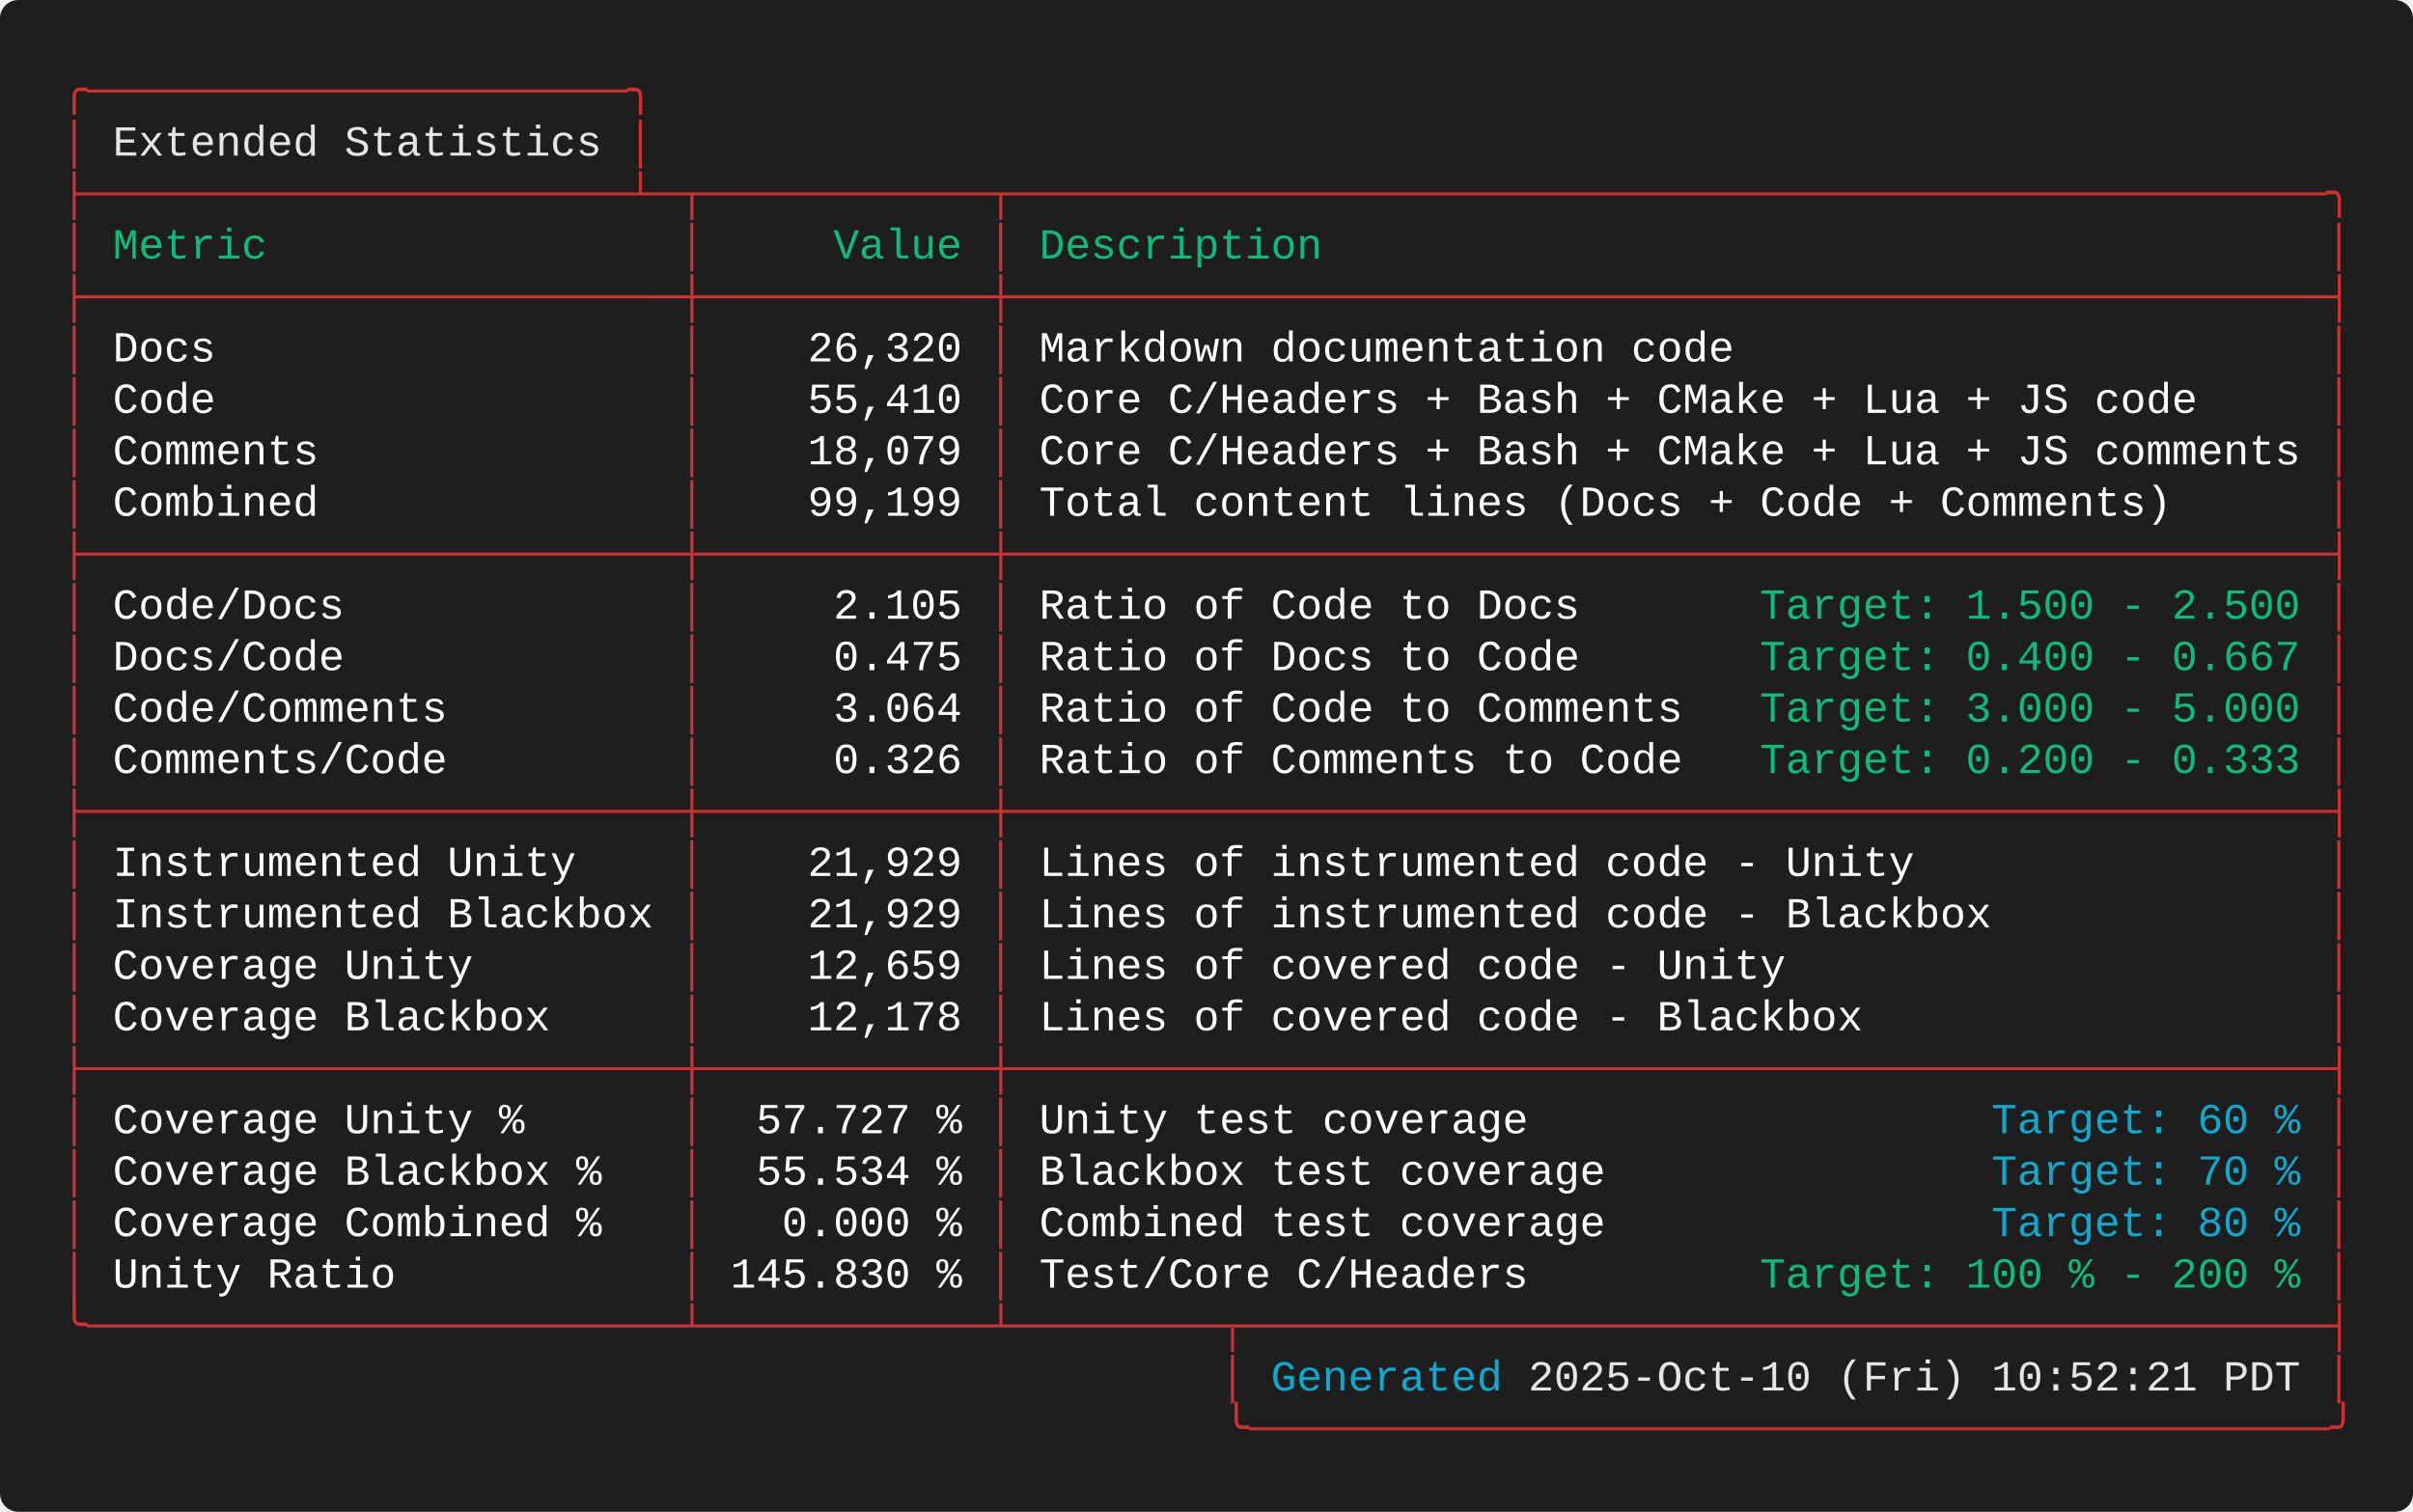
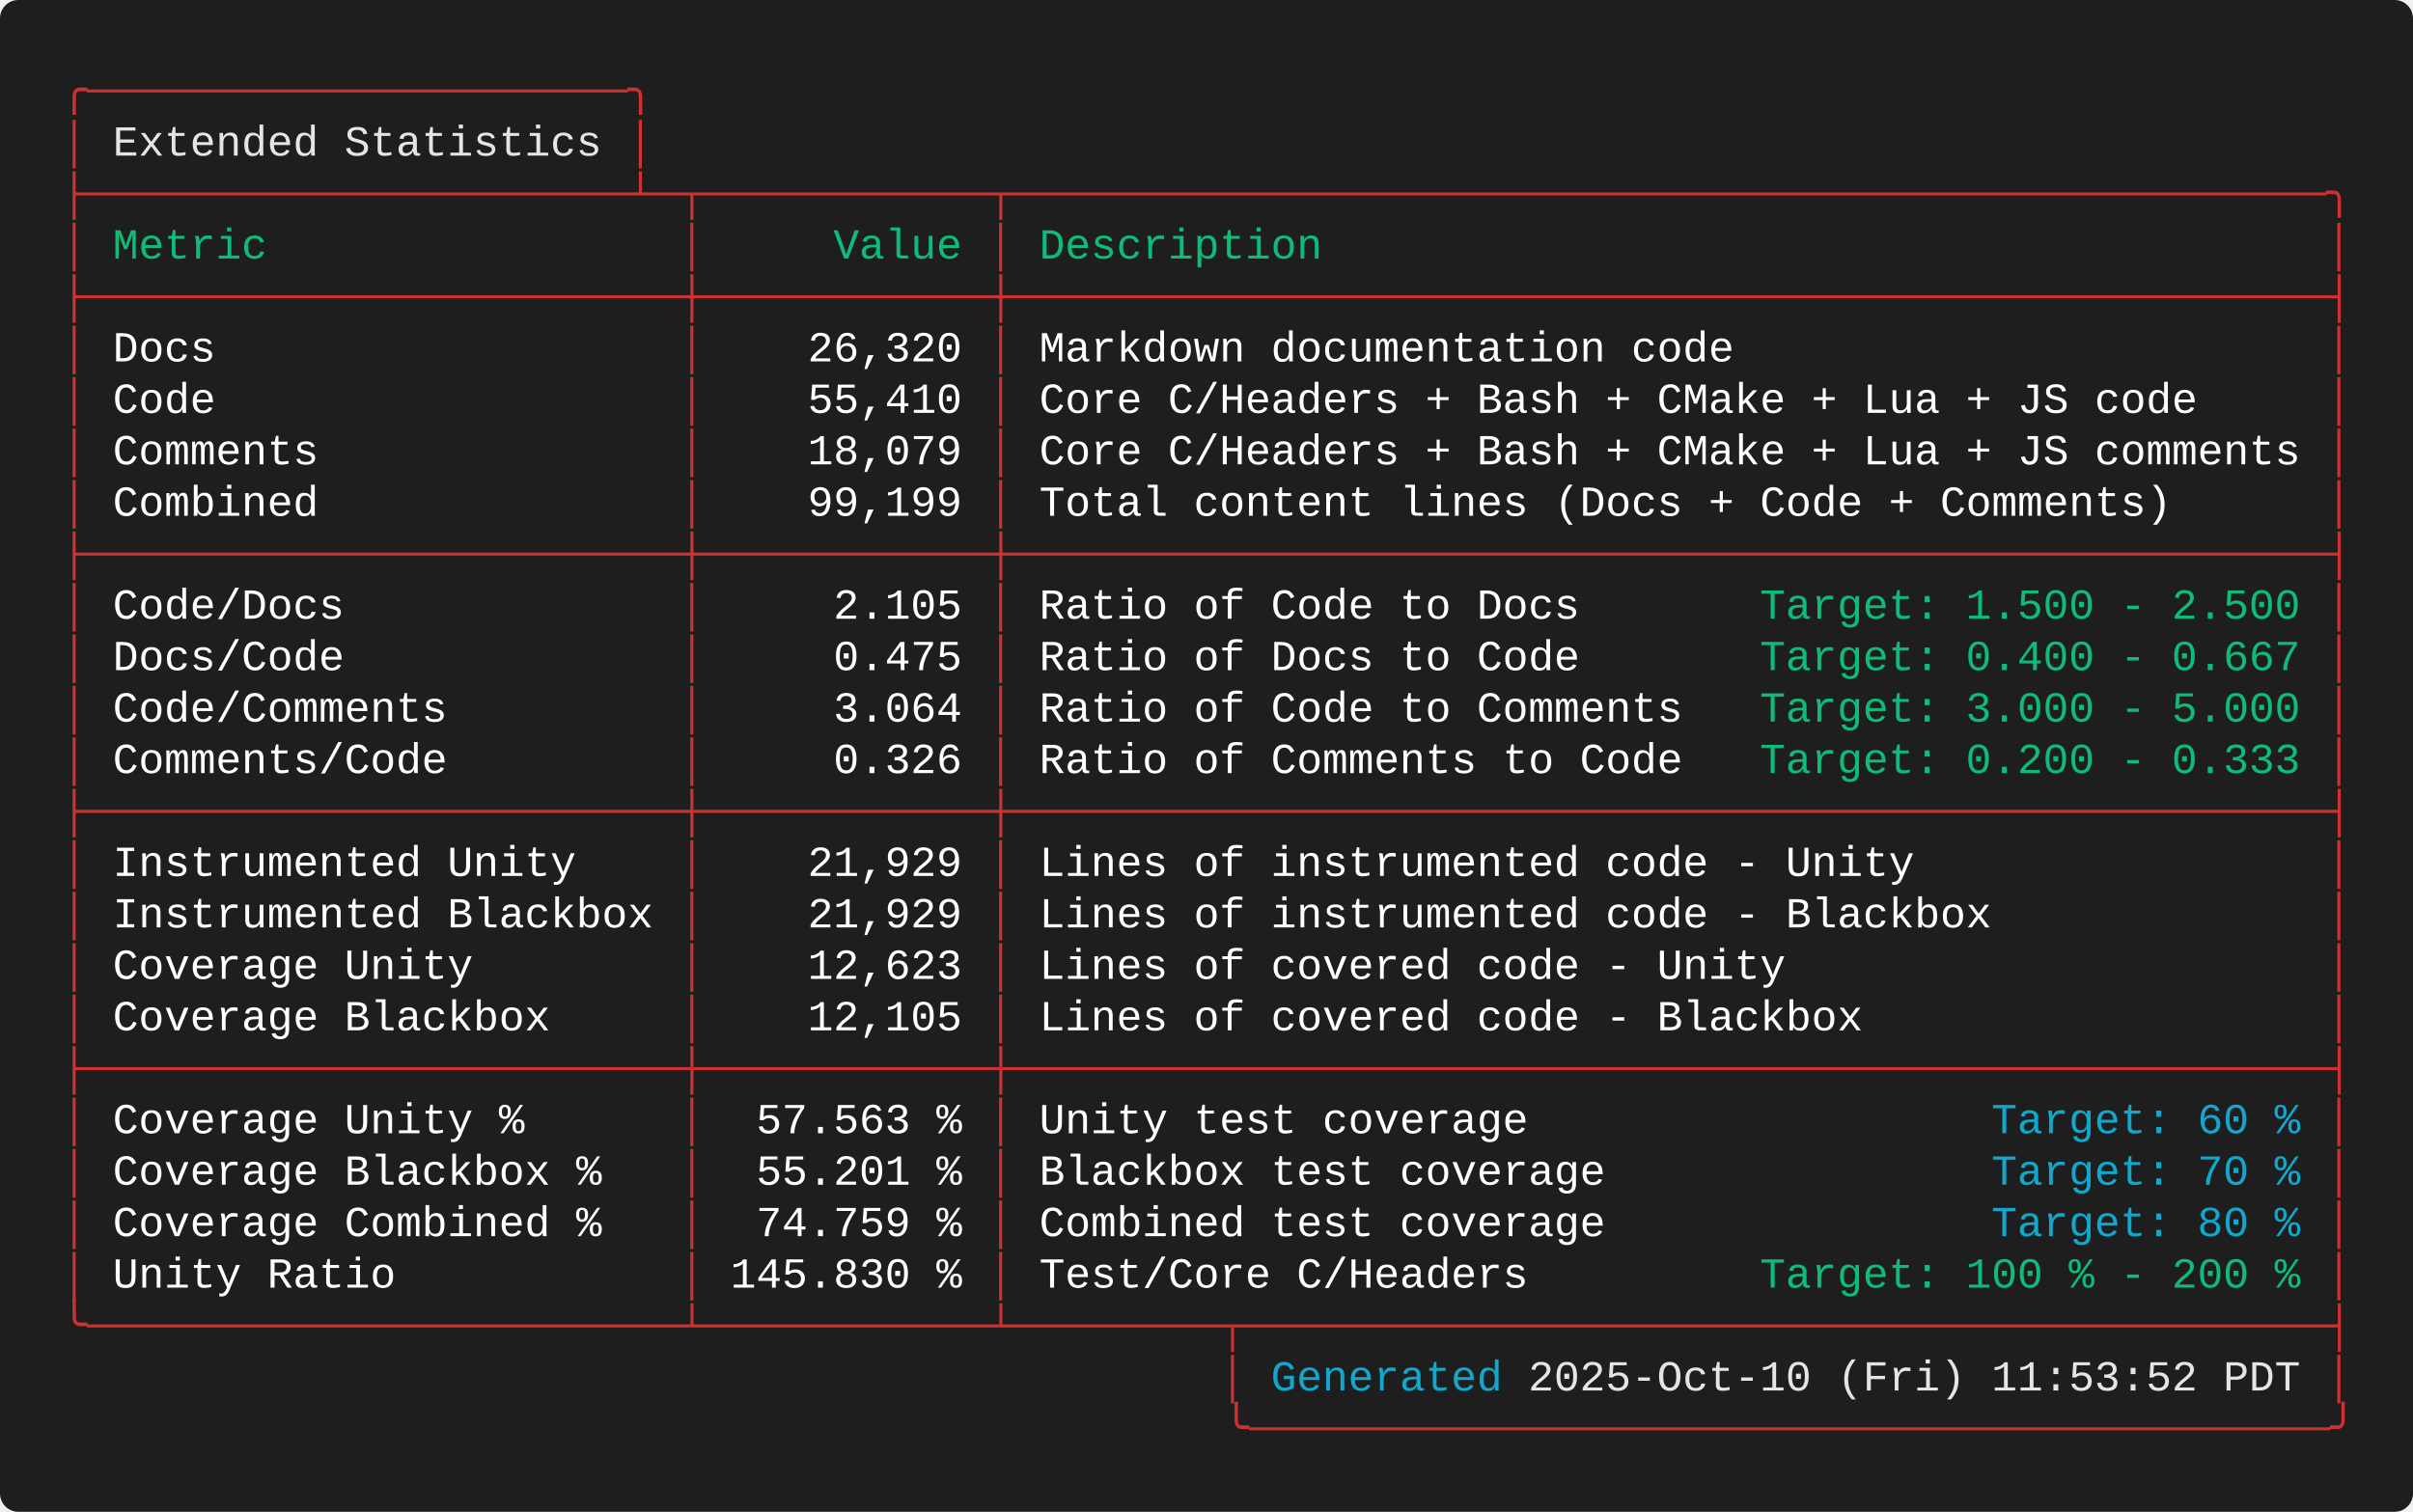
<svg xmlns="http://www.w3.org/2000/svg" width="787.60" height="493.60" viewBox="0 0 787.60 493.60">
  <defs>
    <style type="text/css">.terminal-text { font-family: 'Consolas', 'Consolas', 'Monaco', 'Courier New', monospace; }</style>
  </defs>
  <rect width="100%" height="100%" fill="#1e1e1e" rx="6" />
  <text x="20.00" y="34.00" font-size="14" class="terminal-text" xml:space="preserve" textLength="193.20" lengthAdjust="spacingAndGlyphs" fill="#cd3131">╭─────────────────────╮</text>
  <text x="20.00" y="50.80" font-size="14" class="terminal-text" xml:space="preserve" textLength="16.80" lengthAdjust="spacingAndGlyphs" fill="#cd3131">│ </text>
  <text x="36.80" y="50.80" font-size="14" class="terminal-text" xml:space="preserve" textLength="159.60" lengthAdjust="spacingAndGlyphs" fill="#e5e5e5">Extended Statistics</text>
  <text x="196.40" y="50.80" font-size="14" class="terminal-text" xml:space="preserve" textLength="8.40" lengthAdjust="spacingAndGlyphs" fill="#ffffff"> </text>
  <text x="204.80" y="50.80" font-size="14" class="terminal-text" xml:space="preserve" textLength="8.40" lengthAdjust="spacingAndGlyphs" fill="#cd3131">│</text>
  <text x="20.00" y="67.60" font-size="14" class="terminal-text" xml:space="preserve" textLength="747.60" lengthAdjust="spacingAndGlyphs" fill="#cd3131">├─────────────────────┴─┬───────────┬───────────────────────────────────────────────────╮</text>
  <text x="20.00" y="84.40" font-size="14" class="terminal-text" xml:space="preserve" textLength="8.40" lengthAdjust="spacingAndGlyphs" fill="#cd3131">│</text>
  <text x="28.40" y="84.40" font-size="14" class="terminal-text" xml:space="preserve" textLength="193.20" lengthAdjust="spacingAndGlyphs" fill="#0dbc79"> Metric                </text>
  <text x="221.60" y="84.40" font-size="14" class="terminal-text" xml:space="preserve" textLength="8.40" lengthAdjust="spacingAndGlyphs" fill="#cd3131">│</text>
  <text x="230.00" y="84.40" font-size="14" class="terminal-text" xml:space="preserve" textLength="92.40" lengthAdjust="spacingAndGlyphs" fill="#0dbc79">     Value </text>
  <text x="322.40" y="84.40" font-size="14" class="terminal-text" xml:space="preserve" textLength="8.40" lengthAdjust="spacingAndGlyphs" fill="#cd3131">│</text>
  <text x="330.80" y="84.40" font-size="14" class="terminal-text" xml:space="preserve" textLength="428.40" lengthAdjust="spacingAndGlyphs" fill="#0dbc79"> Description                                       </text>
  <text x="759.20" y="84.40" font-size="14" class="terminal-text" xml:space="preserve" textLength="8.40" lengthAdjust="spacingAndGlyphs" fill="#cd3131">│</text>
  <text x="20.00" y="101.20" font-size="14" class="terminal-text" xml:space="preserve" textLength="747.60" lengthAdjust="spacingAndGlyphs" fill="#cd3131">├───────────────────────┼───────────┼───────────────────────────────────────────────────┤</text>
  <text x="20.00" y="118.00" font-size="14" class="terminal-text" xml:space="preserve" textLength="8.40" lengthAdjust="spacingAndGlyphs" fill="#cd3131">│</text>
  <text x="28.40" y="118.00" font-size="14" class="terminal-text" xml:space="preserve" textLength="193.20" lengthAdjust="spacingAndGlyphs" fill="#ffffff"> Docs                  </text>
  <text x="221.60" y="118.00" font-size="14" class="terminal-text" xml:space="preserve" textLength="8.40" lengthAdjust="spacingAndGlyphs" fill="#cd3131">│</text>
  <text x="230.00" y="118.00" font-size="14" class="terminal-text" xml:space="preserve" textLength="92.40" lengthAdjust="spacingAndGlyphs" fill="#ffffff">    26,320 </text>
  <text x="322.40" y="118.00" font-size="14" class="terminal-text" xml:space="preserve" textLength="8.40" lengthAdjust="spacingAndGlyphs" fill="#cd3131">│</text>
  <text x="330.80" y="118.00" font-size="14" class="terminal-text" xml:space="preserve" textLength="428.40" lengthAdjust="spacingAndGlyphs" fill="#ffffff"> Markdown documentation code                       </text>
  <text x="759.20" y="118.00" font-size="14" class="terminal-text" xml:space="preserve" textLength="8.40" lengthAdjust="spacingAndGlyphs" fill="#cd3131">│</text>
  <text x="20.00" y="134.80" font-size="14" class="terminal-text" xml:space="preserve" textLength="8.40" lengthAdjust="spacingAndGlyphs" fill="#cd3131">│</text>
  <text x="28.40" y="134.80" font-size="14" class="terminal-text" xml:space="preserve" textLength="193.20" lengthAdjust="spacingAndGlyphs" fill="#ffffff"> Code                  </text>
  <text x="221.60" y="134.80" font-size="14" class="terminal-text" xml:space="preserve" textLength="8.40" lengthAdjust="spacingAndGlyphs" fill="#cd3131">│</text>
  <text x="230.00" y="134.80" font-size="14" class="terminal-text" xml:space="preserve" textLength="92.40" lengthAdjust="spacingAndGlyphs" fill="#ffffff">    55,410 </text>
  <text x="322.40" y="134.80" font-size="14" class="terminal-text" xml:space="preserve" textLength="8.40" lengthAdjust="spacingAndGlyphs" fill="#cd3131">│</text>
  <text x="330.80" y="134.80" font-size="14" class="terminal-text" xml:space="preserve" textLength="428.40" lengthAdjust="spacingAndGlyphs" fill="#ffffff"> Core C/Headers + Bash + CMake + Lua + JS code     </text>
  <text x="759.20" y="134.80" font-size="14" class="terminal-text" xml:space="preserve" textLength="8.40" lengthAdjust="spacingAndGlyphs" fill="#cd3131">│</text>
  <text x="20.00" y="151.60" font-size="14" class="terminal-text" xml:space="preserve" textLength="8.40" lengthAdjust="spacingAndGlyphs" fill="#cd3131">│</text>
  <text x="28.40" y="151.60" font-size="14" class="terminal-text" xml:space="preserve" textLength="193.20" lengthAdjust="spacingAndGlyphs" fill="#ffffff"> Comments              </text>
  <text x="221.60" y="151.60" font-size="14" class="terminal-text" xml:space="preserve" textLength="8.40" lengthAdjust="spacingAndGlyphs" fill="#cd3131">│</text>
  <text x="230.00" y="151.60" font-size="14" class="terminal-text" xml:space="preserve" textLength="92.40" lengthAdjust="spacingAndGlyphs" fill="#ffffff">    18,079 </text>
  <text x="322.40" y="151.60" font-size="14" class="terminal-text" xml:space="preserve" textLength="8.40" lengthAdjust="spacingAndGlyphs" fill="#cd3131">│</text>
  <text x="330.80" y="151.60" font-size="14" class="terminal-text" xml:space="preserve" textLength="428.40" lengthAdjust="spacingAndGlyphs" fill="#ffffff"> Core C/Headers + Bash + CMake + Lua + JS comments </text>
  <text x="759.20" y="151.60" font-size="14" class="terminal-text" xml:space="preserve" textLength="8.40" lengthAdjust="spacingAndGlyphs" fill="#cd3131">│</text>
  <text x="20.00" y="168.40" font-size="14" class="terminal-text" xml:space="preserve" textLength="8.40" lengthAdjust="spacingAndGlyphs" fill="#cd3131">│</text>
  <text x="28.40" y="168.40" font-size="14" class="terminal-text" xml:space="preserve" textLength="193.20" lengthAdjust="spacingAndGlyphs" fill="#ffffff"> Combined              </text>
  <text x="221.60" y="168.40" font-size="14" class="terminal-text" xml:space="preserve" textLength="8.40" lengthAdjust="spacingAndGlyphs" fill="#cd3131">│</text>
  <text x="230.00" y="168.40" font-size="14" class="terminal-text" xml:space="preserve" textLength="92.40" lengthAdjust="spacingAndGlyphs" fill="#ffffff">    99,199 </text>
  <text x="322.40" y="168.40" font-size="14" class="terminal-text" xml:space="preserve" textLength="8.40" lengthAdjust="spacingAndGlyphs" fill="#cd3131">│</text>
  <text x="330.80" y="168.40" font-size="14" class="terminal-text" xml:space="preserve" textLength="428.40" lengthAdjust="spacingAndGlyphs" fill="#ffffff"> Total content lines (Docs + Code + Comments)      </text>
  <text x="759.20" y="168.40" font-size="14" class="terminal-text" xml:space="preserve" textLength="8.40" lengthAdjust="spacingAndGlyphs" fill="#cd3131">│</text>
  <text x="20.00" y="185.20" font-size="14" class="terminal-text" xml:space="preserve" textLength="747.60" lengthAdjust="spacingAndGlyphs" fill="#cd3131">├───────────────────────┼───────────┼───────────────────────────────────────────────────┤</text>
  <text x="20.00" y="202.00" font-size="14" class="terminal-text" xml:space="preserve" textLength="8.40" lengthAdjust="spacingAndGlyphs" fill="#cd3131">│</text>
  <text x="28.40" y="202.00" font-size="14" class="terminal-text" xml:space="preserve" textLength="193.20" lengthAdjust="spacingAndGlyphs" fill="#ffffff"> Code/Docs             </text>
  <text x="221.60" y="202.00" font-size="14" class="terminal-text" xml:space="preserve" textLength="8.40" lengthAdjust="spacingAndGlyphs" fill="#cd3131">│</text>
  <text x="230.00" y="202.00" font-size="14" class="terminal-text" xml:space="preserve" textLength="92.40" lengthAdjust="spacingAndGlyphs" fill="#ffffff">     2.105 </text>
  <text x="322.40" y="202.00" font-size="14" class="terminal-text" xml:space="preserve" textLength="8.40" lengthAdjust="spacingAndGlyphs" fill="#cd3131">│</text>
  <text x="330.80" y="202.00" font-size="14" class="terminal-text" xml:space="preserve" textLength="243.60" lengthAdjust="spacingAndGlyphs" fill="#ffffff"> Ratio of Code to Docs       </text>
  <text x="574.40" y="202.00" font-size="14" class="terminal-text" xml:space="preserve" textLength="176.40" lengthAdjust="spacingAndGlyphs" fill="#0dbc79">Target: 1.500 - 2.500</text>
  <text x="750.80" y="202.00" font-size="14" class="terminal-text" xml:space="preserve" textLength="8.40" lengthAdjust="spacingAndGlyphs" fill="#ffffff"> </text>
  <text x="759.20" y="202.00" font-size="14" class="terminal-text" xml:space="preserve" textLength="8.40" lengthAdjust="spacingAndGlyphs" fill="#cd3131">│</text>
  <text x="20.00" y="218.80" font-size="14" class="terminal-text" xml:space="preserve" textLength="8.40" lengthAdjust="spacingAndGlyphs" fill="#cd3131">│</text>
  <text x="28.40" y="218.80" font-size="14" class="terminal-text" xml:space="preserve" textLength="193.20" lengthAdjust="spacingAndGlyphs" fill="#ffffff"> Docs/Code             </text>
  <text x="221.60" y="218.80" font-size="14" class="terminal-text" xml:space="preserve" textLength="8.40" lengthAdjust="spacingAndGlyphs" fill="#cd3131">│</text>
  <text x="230.00" y="218.80" font-size="14" class="terminal-text" xml:space="preserve" textLength="92.40" lengthAdjust="spacingAndGlyphs" fill="#ffffff">     0.475 </text>
  <text x="322.40" y="218.80" font-size="14" class="terminal-text" xml:space="preserve" textLength="8.40" lengthAdjust="spacingAndGlyphs" fill="#cd3131">│</text>
  <text x="330.80" y="218.80" font-size="14" class="terminal-text" xml:space="preserve" textLength="243.60" lengthAdjust="spacingAndGlyphs" fill="#ffffff"> Ratio of Docs to Code       </text>
  <text x="574.40" y="218.80" font-size="14" class="terminal-text" xml:space="preserve" textLength="184.80" lengthAdjust="spacingAndGlyphs" fill="#0dbc79">Target: 0.400 - 0.667 </text>
  <text x="759.20" y="218.80" font-size="14" class="terminal-text" xml:space="preserve" textLength="8.40" lengthAdjust="spacingAndGlyphs" fill="#cd3131">│</text>
  <text x="20.00" y="235.60" font-size="14" class="terminal-text" xml:space="preserve" textLength="8.40" lengthAdjust="spacingAndGlyphs" fill="#cd3131">│</text>
  <text x="28.40" y="235.60" font-size="14" class="terminal-text" xml:space="preserve" textLength="193.20" lengthAdjust="spacingAndGlyphs" fill="#ffffff"> Code/Comments         </text>
  <text x="221.60" y="235.60" font-size="14" class="terminal-text" xml:space="preserve" textLength="8.40" lengthAdjust="spacingAndGlyphs" fill="#cd3131">│</text>
  <text x="230.00" y="235.60" font-size="14" class="terminal-text" xml:space="preserve" textLength="92.40" lengthAdjust="spacingAndGlyphs" fill="#ffffff">     3.064 </text>
  <text x="322.40" y="235.60" font-size="14" class="terminal-text" xml:space="preserve" textLength="8.40" lengthAdjust="spacingAndGlyphs" fill="#cd3131">│</text>
  <text x="330.80" y="235.60" font-size="14" class="terminal-text" xml:space="preserve" textLength="243.60" lengthAdjust="spacingAndGlyphs" fill="#ffffff"> Ratio of Code to Comments   </text>
  <text x="574.40" y="235.60" font-size="14" class="terminal-text" xml:space="preserve" textLength="176.40" lengthAdjust="spacingAndGlyphs" fill="#0dbc79">Target: 3.000 - 5.000</text>
  <text x="750.80" y="235.60" font-size="14" class="terminal-text" xml:space="preserve" textLength="8.40" lengthAdjust="spacingAndGlyphs" fill="#ffffff"> </text>
  <text x="759.20" y="235.60" font-size="14" class="terminal-text" xml:space="preserve" textLength="8.40" lengthAdjust="spacingAndGlyphs" fill="#cd3131">│</text>
  <text x="20.00" y="252.40" font-size="14" class="terminal-text" xml:space="preserve" textLength="8.40" lengthAdjust="spacingAndGlyphs" fill="#cd3131">│</text>
  <text x="28.40" y="252.40" font-size="14" class="terminal-text" xml:space="preserve" textLength="193.20" lengthAdjust="spacingAndGlyphs" fill="#ffffff"> Comments/Code         </text>
  <text x="221.60" y="252.40" font-size="14" class="terminal-text" xml:space="preserve" textLength="8.40" lengthAdjust="spacingAndGlyphs" fill="#cd3131">│</text>
  <text x="230.00" y="252.40" font-size="14" class="terminal-text" xml:space="preserve" textLength="92.40" lengthAdjust="spacingAndGlyphs" fill="#ffffff">     0.326 </text>
  <text x="322.40" y="252.40" font-size="14" class="terminal-text" xml:space="preserve" textLength="8.40" lengthAdjust="spacingAndGlyphs" fill="#cd3131">│</text>
  <text x="330.80" y="252.40" font-size="14" class="terminal-text" xml:space="preserve" textLength="243.60" lengthAdjust="spacingAndGlyphs" fill="#ffffff"> Ratio of Comments to Code   </text>
  <text x="574.40" y="252.40" font-size="14" class="terminal-text" xml:space="preserve" textLength="176.40" lengthAdjust="spacingAndGlyphs" fill="#0dbc79">Target: 0.200 - 0.333</text>
  <text x="750.80" y="252.40" font-size="14" class="terminal-text" xml:space="preserve" textLength="8.40" lengthAdjust="spacingAndGlyphs" fill="#ffffff"> </text>
  <text x="759.20" y="252.40" font-size="14" class="terminal-text" xml:space="preserve" textLength="8.40" lengthAdjust="spacingAndGlyphs" fill="#cd3131">│</text>
  <text x="20.00" y="269.20" font-size="14" class="terminal-text" xml:space="preserve" textLength="747.60" lengthAdjust="spacingAndGlyphs" fill="#cd3131">├───────────────────────┼───────────┼───────────────────────────────────────────────────┤</text>
  <text x="20.00" y="286.00" font-size="14" class="terminal-text" xml:space="preserve" textLength="8.40" lengthAdjust="spacingAndGlyphs" fill="#cd3131">│</text>
  <text x="28.40" y="286.00" font-size="14" class="terminal-text" xml:space="preserve" textLength="193.20" lengthAdjust="spacingAndGlyphs" fill="#ffffff"> Instrumented Unity    </text>
  <text x="221.60" y="286.00" font-size="14" class="terminal-text" xml:space="preserve" textLength="8.40" lengthAdjust="spacingAndGlyphs" fill="#cd3131">│</text>
  <text x="230.00" y="286.00" font-size="14" class="terminal-text" xml:space="preserve" textLength="92.40" lengthAdjust="spacingAndGlyphs" fill="#ffffff">    21,929 </text>
  <text x="322.40" y="286.00" font-size="14" class="terminal-text" xml:space="preserve" textLength="8.40" lengthAdjust="spacingAndGlyphs" fill="#cd3131">│</text>
  <text x="330.80" y="286.00" font-size="14" class="terminal-text" xml:space="preserve" textLength="428.40" lengthAdjust="spacingAndGlyphs" fill="#ffffff"> Lines of instrumented code - Unity                </text>
  <text x="759.20" y="286.00" font-size="14" class="terminal-text" xml:space="preserve" textLength="8.40" lengthAdjust="spacingAndGlyphs" fill="#cd3131">│</text>
  <text x="20.00" y="302.80" font-size="14" class="terminal-text" xml:space="preserve" textLength="8.40" lengthAdjust="spacingAndGlyphs" fill="#cd3131">│</text>
  <text x="28.40" y="302.80" font-size="14" class="terminal-text" xml:space="preserve" textLength="193.20" lengthAdjust="spacingAndGlyphs" fill="#ffffff"> Instrumented Blackbox </text>
  <text x="221.60" y="302.80" font-size="14" class="terminal-text" xml:space="preserve" textLength="8.40" lengthAdjust="spacingAndGlyphs" fill="#cd3131">│</text>
  <text x="230.00" y="302.80" font-size="14" class="terminal-text" xml:space="preserve" textLength="92.40" lengthAdjust="spacingAndGlyphs" fill="#ffffff">    21,929 </text>
  <text x="322.40" y="302.80" font-size="14" class="terminal-text" xml:space="preserve" textLength="8.40" lengthAdjust="spacingAndGlyphs" fill="#cd3131">│</text>
  <text x="330.80" y="302.80" font-size="14" class="terminal-text" xml:space="preserve" textLength="428.40" lengthAdjust="spacingAndGlyphs" fill="#ffffff"> Lines of instrumented code - Blackbox             </text>
  <text x="759.20" y="302.80" font-size="14" class="terminal-text" xml:space="preserve" textLength="8.40" lengthAdjust="spacingAndGlyphs" fill="#cd3131">│</text>
  <text x="20.00" y="319.60" font-size="14" class="terminal-text" xml:space="preserve" textLength="8.40" lengthAdjust="spacingAndGlyphs" fill="#cd3131">│</text>
  <text x="28.40" y="319.60" font-size="14" class="terminal-text" xml:space="preserve" textLength="193.20" lengthAdjust="spacingAndGlyphs" fill="#ffffff"> Coverage Unity        </text>
  <text x="221.60" y="319.60" font-size="14" class="terminal-text" xml:space="preserve" textLength="8.40" lengthAdjust="spacingAndGlyphs" fill="#cd3131">│</text>
-   <text x="230.00" y="319.60" font-size="14" class="terminal-text" xml:space="preserve" textLength="92.40" lengthAdjust="spacingAndGlyphs" fill="#ffffff">    12,659 </text>
+   <text x="230.00" y="319.60" font-size="14" class="terminal-text" xml:space="preserve" textLength="92.40" lengthAdjust="spacingAndGlyphs" fill="#ffffff">    12,623 </text>
  <text x="322.40" y="319.60" font-size="14" class="terminal-text" xml:space="preserve" textLength="8.40" lengthAdjust="spacingAndGlyphs" fill="#cd3131">│</text>
  <text x="330.80" y="319.60" font-size="14" class="terminal-text" xml:space="preserve" textLength="428.40" lengthAdjust="spacingAndGlyphs" fill="#ffffff"> Lines of covered code - Unity                     </text>
  <text x="759.20" y="319.60" font-size="14" class="terminal-text" xml:space="preserve" textLength="8.40" lengthAdjust="spacingAndGlyphs" fill="#cd3131">│</text>
  <text x="20.00" y="336.40" font-size="14" class="terminal-text" xml:space="preserve" textLength="8.40" lengthAdjust="spacingAndGlyphs" fill="#cd3131">│</text>
  <text x="28.40" y="336.40" font-size="14" class="terminal-text" xml:space="preserve" textLength="193.20" lengthAdjust="spacingAndGlyphs" fill="#ffffff"> Coverage Blackbox     </text>
  <text x="221.60" y="336.40" font-size="14" class="terminal-text" xml:space="preserve" textLength="8.40" lengthAdjust="spacingAndGlyphs" fill="#cd3131">│</text>
-   <text x="230.00" y="336.40" font-size="14" class="terminal-text" xml:space="preserve" textLength="92.40" lengthAdjust="spacingAndGlyphs" fill="#ffffff">    12,178 </text>
+   <text x="230.00" y="336.40" font-size="14" class="terminal-text" xml:space="preserve" textLength="92.40" lengthAdjust="spacingAndGlyphs" fill="#ffffff">    12,105 </text>
  <text x="322.40" y="336.40" font-size="14" class="terminal-text" xml:space="preserve" textLength="8.40" lengthAdjust="spacingAndGlyphs" fill="#cd3131">│</text>
  <text x="330.80" y="336.40" font-size="14" class="terminal-text" xml:space="preserve" textLength="428.40" lengthAdjust="spacingAndGlyphs" fill="#ffffff"> Lines of covered code - Blackbox                  </text>
  <text x="759.20" y="336.40" font-size="14" class="terminal-text" xml:space="preserve" textLength="8.40" lengthAdjust="spacingAndGlyphs" fill="#cd3131">│</text>
  <text x="20.00" y="353.20" font-size="14" class="terminal-text" xml:space="preserve" textLength="747.60" lengthAdjust="spacingAndGlyphs" fill="#cd3131">├───────────────────────┼───────────┼───────────────────────────────────────────────────┤</text>
  <text x="20.00" y="370.00" font-size="14" class="terminal-text" xml:space="preserve" textLength="8.40" lengthAdjust="spacingAndGlyphs" fill="#cd3131">│</text>
  <text x="28.40" y="370.00" font-size="14" class="terminal-text" xml:space="preserve" textLength="193.20" lengthAdjust="spacingAndGlyphs" fill="#ffffff"> Coverage Unity %      </text>
  <text x="221.60" y="370.00" font-size="14" class="terminal-text" xml:space="preserve" textLength="8.40" lengthAdjust="spacingAndGlyphs" fill="#cd3131">│</text>
-   <text x="230.00" y="370.00" font-size="14" class="terminal-text" xml:space="preserve" textLength="92.40" lengthAdjust="spacingAndGlyphs" fill="#ffffff">  57.727 % </text>
+   <text x="230.00" y="370.00" font-size="14" class="terminal-text" xml:space="preserve" textLength="92.40" lengthAdjust="spacingAndGlyphs" fill="#ffffff">  57.563 % </text>
  <text x="322.40" y="370.00" font-size="14" class="terminal-text" xml:space="preserve" textLength="8.40" lengthAdjust="spacingAndGlyphs" fill="#cd3131">│</text>
  <text x="330.80" y="370.00" font-size="14" class="terminal-text" xml:space="preserve" textLength="319.20" lengthAdjust="spacingAndGlyphs" fill="#ffffff"> Unity test coverage                  </text>
  <text x="650.00" y="370.00" font-size="14" class="terminal-text" xml:space="preserve" textLength="100.80" lengthAdjust="spacingAndGlyphs" fill="#11a8cd">Target: 60 %</text>
  <text x="750.80" y="370.00" font-size="14" class="terminal-text" xml:space="preserve" textLength="8.40" lengthAdjust="spacingAndGlyphs" fill="#ffffff"> </text>
  <text x="759.20" y="370.00" font-size="14" class="terminal-text" xml:space="preserve" textLength="8.40" lengthAdjust="spacingAndGlyphs" fill="#cd3131">│</text>
  <text x="20.00" y="386.80" font-size="14" class="terminal-text" xml:space="preserve" textLength="8.40" lengthAdjust="spacingAndGlyphs" fill="#cd3131">│</text>
  <text x="28.40" y="386.80" font-size="14" class="terminal-text" xml:space="preserve" textLength="193.20" lengthAdjust="spacingAndGlyphs" fill="#ffffff"> Coverage Blackbox %   </text>
  <text x="221.60" y="386.80" font-size="14" class="terminal-text" xml:space="preserve" textLength="8.40" lengthAdjust="spacingAndGlyphs" fill="#cd3131">│</text>
-   <text x="230.00" y="386.80" font-size="14" class="terminal-text" xml:space="preserve" textLength="92.40" lengthAdjust="spacingAndGlyphs" fill="#ffffff">  55.534 % </text>
+   <text x="230.00" y="386.80" font-size="14" class="terminal-text" xml:space="preserve" textLength="92.40" lengthAdjust="spacingAndGlyphs" fill="#ffffff">  55.201 % </text>
  <text x="322.40" y="386.80" font-size="14" class="terminal-text" xml:space="preserve" textLength="8.40" lengthAdjust="spacingAndGlyphs" fill="#cd3131">│</text>
  <text x="330.80" y="386.80" font-size="14" class="terminal-text" xml:space="preserve" textLength="319.20" lengthAdjust="spacingAndGlyphs" fill="#ffffff"> Blackbox test coverage               </text>
  <text x="650.00" y="386.80" font-size="14" class="terminal-text" xml:space="preserve" textLength="100.80" lengthAdjust="spacingAndGlyphs" fill="#11a8cd">Target: 70 %</text>
  <text x="750.80" y="386.80" font-size="14" class="terminal-text" xml:space="preserve" textLength="8.40" lengthAdjust="spacingAndGlyphs" fill="#ffffff"> </text>
  <text x="759.20" y="386.80" font-size="14" class="terminal-text" xml:space="preserve" textLength="8.40" lengthAdjust="spacingAndGlyphs" fill="#cd3131">│</text>
  <text x="20.00" y="403.60" font-size="14" class="terminal-text" xml:space="preserve" textLength="8.40" lengthAdjust="spacingAndGlyphs" fill="#cd3131">│</text>
  <text x="28.40" y="403.60" font-size="14" class="terminal-text" xml:space="preserve" textLength="193.20" lengthAdjust="spacingAndGlyphs" fill="#ffffff"> Coverage Combined %   </text>
  <text x="221.60" y="403.60" font-size="14" class="terminal-text" xml:space="preserve" textLength="8.40" lengthAdjust="spacingAndGlyphs" fill="#cd3131">│</text>
-   <text x="230.00" y="403.60" font-size="14" class="terminal-text" xml:space="preserve" textLength="92.40" lengthAdjust="spacingAndGlyphs" fill="#ffffff">   0.000 % </text>
+   <text x="230.00" y="403.60" font-size="14" class="terminal-text" xml:space="preserve" textLength="92.40" lengthAdjust="spacingAndGlyphs" fill="#ffffff">  74.759 % </text>
  <text x="322.40" y="403.60" font-size="14" class="terminal-text" xml:space="preserve" textLength="8.40" lengthAdjust="spacingAndGlyphs" fill="#cd3131">│</text>
  <text x="330.80" y="403.60" font-size="14" class="terminal-text" xml:space="preserve" textLength="319.20" lengthAdjust="spacingAndGlyphs" fill="#ffffff"> Combined test coverage               </text>
  <text x="650.00" y="403.60" font-size="14" class="terminal-text" xml:space="preserve" textLength="100.80" lengthAdjust="spacingAndGlyphs" fill="#11a8cd">Target: 80 %</text>
  <text x="750.80" y="403.60" font-size="14" class="terminal-text" xml:space="preserve" textLength="8.40" lengthAdjust="spacingAndGlyphs" fill="#ffffff"> </text>
  <text x="759.20" y="403.60" font-size="14" class="terminal-text" xml:space="preserve" textLength="8.40" lengthAdjust="spacingAndGlyphs" fill="#cd3131">│</text>
  <text x="20.00" y="420.40" font-size="14" class="terminal-text" xml:space="preserve" textLength="8.40" lengthAdjust="spacingAndGlyphs" fill="#cd3131">│</text>
  <text x="28.40" y="420.40" font-size="14" class="terminal-text" xml:space="preserve" textLength="193.20" lengthAdjust="spacingAndGlyphs" fill="#ffffff"> Unity Ratio           </text>
  <text x="221.60" y="420.40" font-size="14" class="terminal-text" xml:space="preserve" textLength="8.40" lengthAdjust="spacingAndGlyphs" fill="#cd3131">│</text>
  <text x="230.00" y="420.40" font-size="14" class="terminal-text" xml:space="preserve" textLength="92.40" lengthAdjust="spacingAndGlyphs" fill="#ffffff"> 145.830 % </text>
  <text x="322.40" y="420.40" font-size="14" class="terminal-text" xml:space="preserve" textLength="8.40" lengthAdjust="spacingAndGlyphs" fill="#cd3131">│</text>
  <text x="330.80" y="420.40" font-size="14" class="terminal-text" xml:space="preserve" textLength="243.60" lengthAdjust="spacingAndGlyphs" fill="#ffffff"> Test/Core C/Headers         </text>
  <text x="574.40" y="420.40" font-size="14" class="terminal-text" xml:space="preserve" textLength="176.40" lengthAdjust="spacingAndGlyphs" fill="#0dbc79">Target: 100 % - 200 %</text>
  <text x="750.80" y="420.40" font-size="14" class="terminal-text" xml:space="preserve" textLength="8.40" lengthAdjust="spacingAndGlyphs" fill="#ffffff"> </text>
  <text x="759.20" y="420.40" font-size="14" class="terminal-text" xml:space="preserve" textLength="8.40" lengthAdjust="spacingAndGlyphs" fill="#cd3131">│</text>
  <text x="20.00" y="437.20" font-size="14" class="terminal-text" xml:space="preserve" textLength="747.60" lengthAdjust="spacingAndGlyphs" fill="#cd3131">╰───────────────────────┴───────────┴────────┬──────────────────────────────────────────┤</text>
  <text x="20.00" y="454.00" font-size="14" class="terminal-text" xml:space="preserve" textLength="394.80" lengthAdjust="spacingAndGlyphs" fill="#cd3131">                                             │ </text>
  <text x="414.80" y="454.00" font-size="14" class="terminal-text" xml:space="preserve" textLength="75.60" lengthAdjust="spacingAndGlyphs" fill="#11a8cd">Generated</text>
-   <text x="490.40" y="454.00" font-size="14" class="terminal-text" xml:space="preserve" textLength="260.40" lengthAdjust="spacingAndGlyphs" fill="#e5e5e5"> 2025-Oct-10 (Fri) 10:52:21 PDT</text>
+   <text x="490.40" y="454.00" font-size="14" class="terminal-text" xml:space="preserve" textLength="260.40" lengthAdjust="spacingAndGlyphs" fill="#e5e5e5"> 2025-Oct-10 (Fri) 11:53:52 PDT</text>
  <text x="750.80" y="454.00" font-size="14" class="terminal-text" xml:space="preserve" textLength="8.40" lengthAdjust="spacingAndGlyphs" fill="#ffffff"> </text>
  <text x="759.20" y="454.00" font-size="14" class="terminal-text" xml:space="preserve" textLength="8.40" lengthAdjust="spacingAndGlyphs" fill="#cd3131">│</text>
  <text x="20.00" y="470.80" font-size="14" class="terminal-text" xml:space="preserve" textLength="747.60" lengthAdjust="spacingAndGlyphs" fill="#cd3131">                                             ╰──────────────────────────────────────────╯</text>
</svg>
